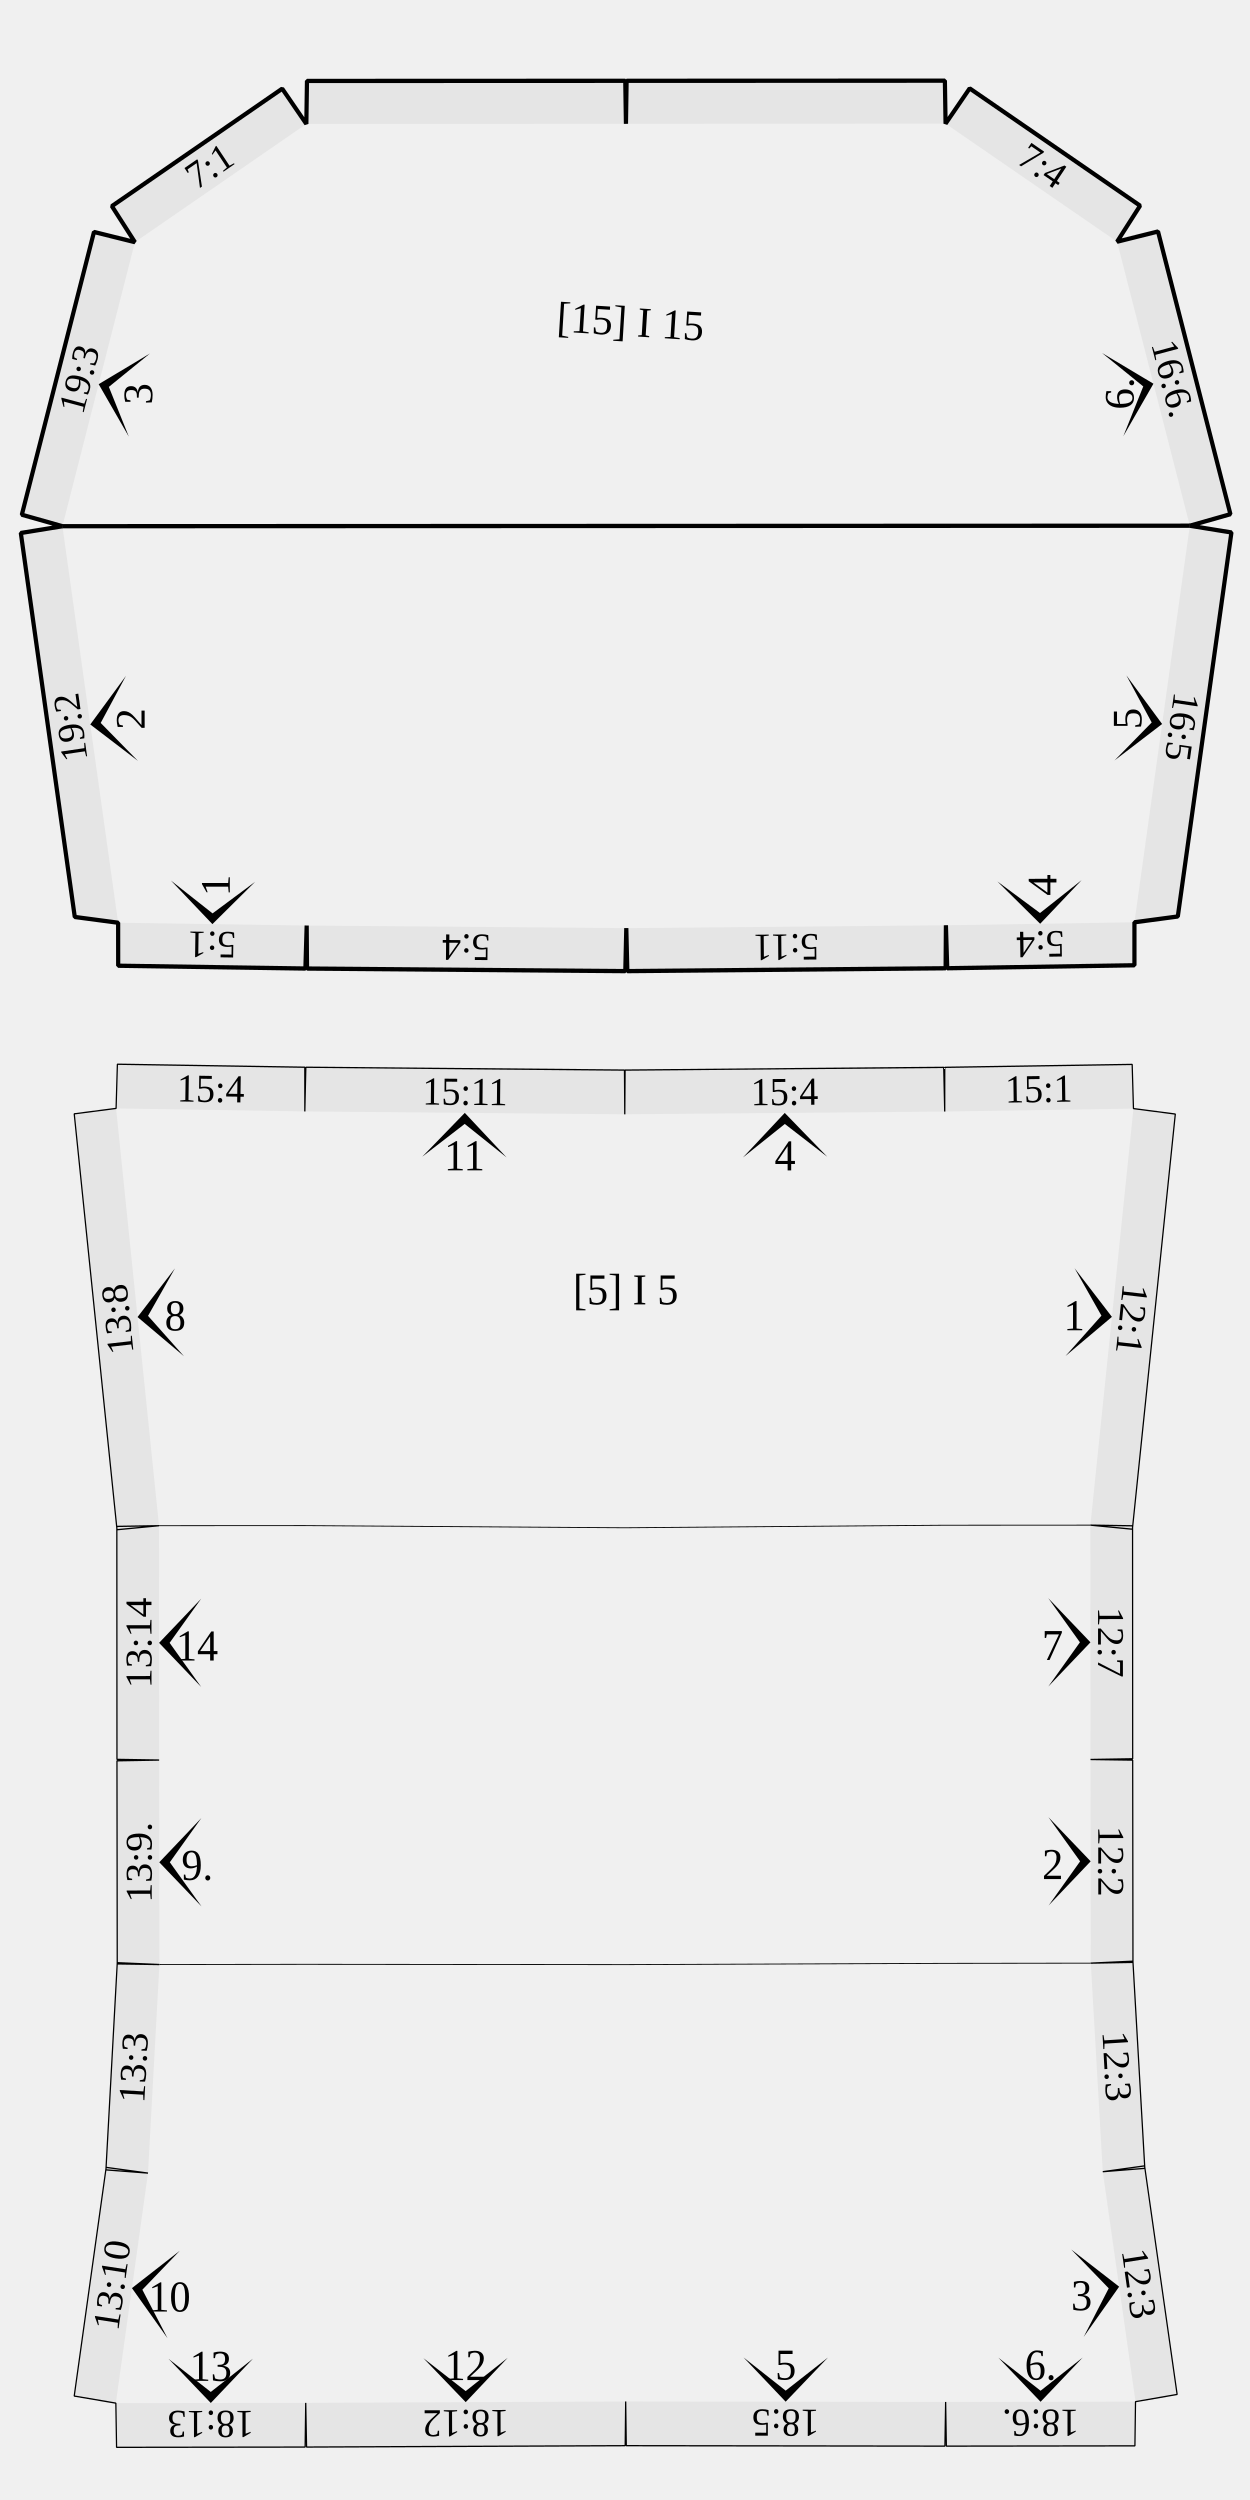
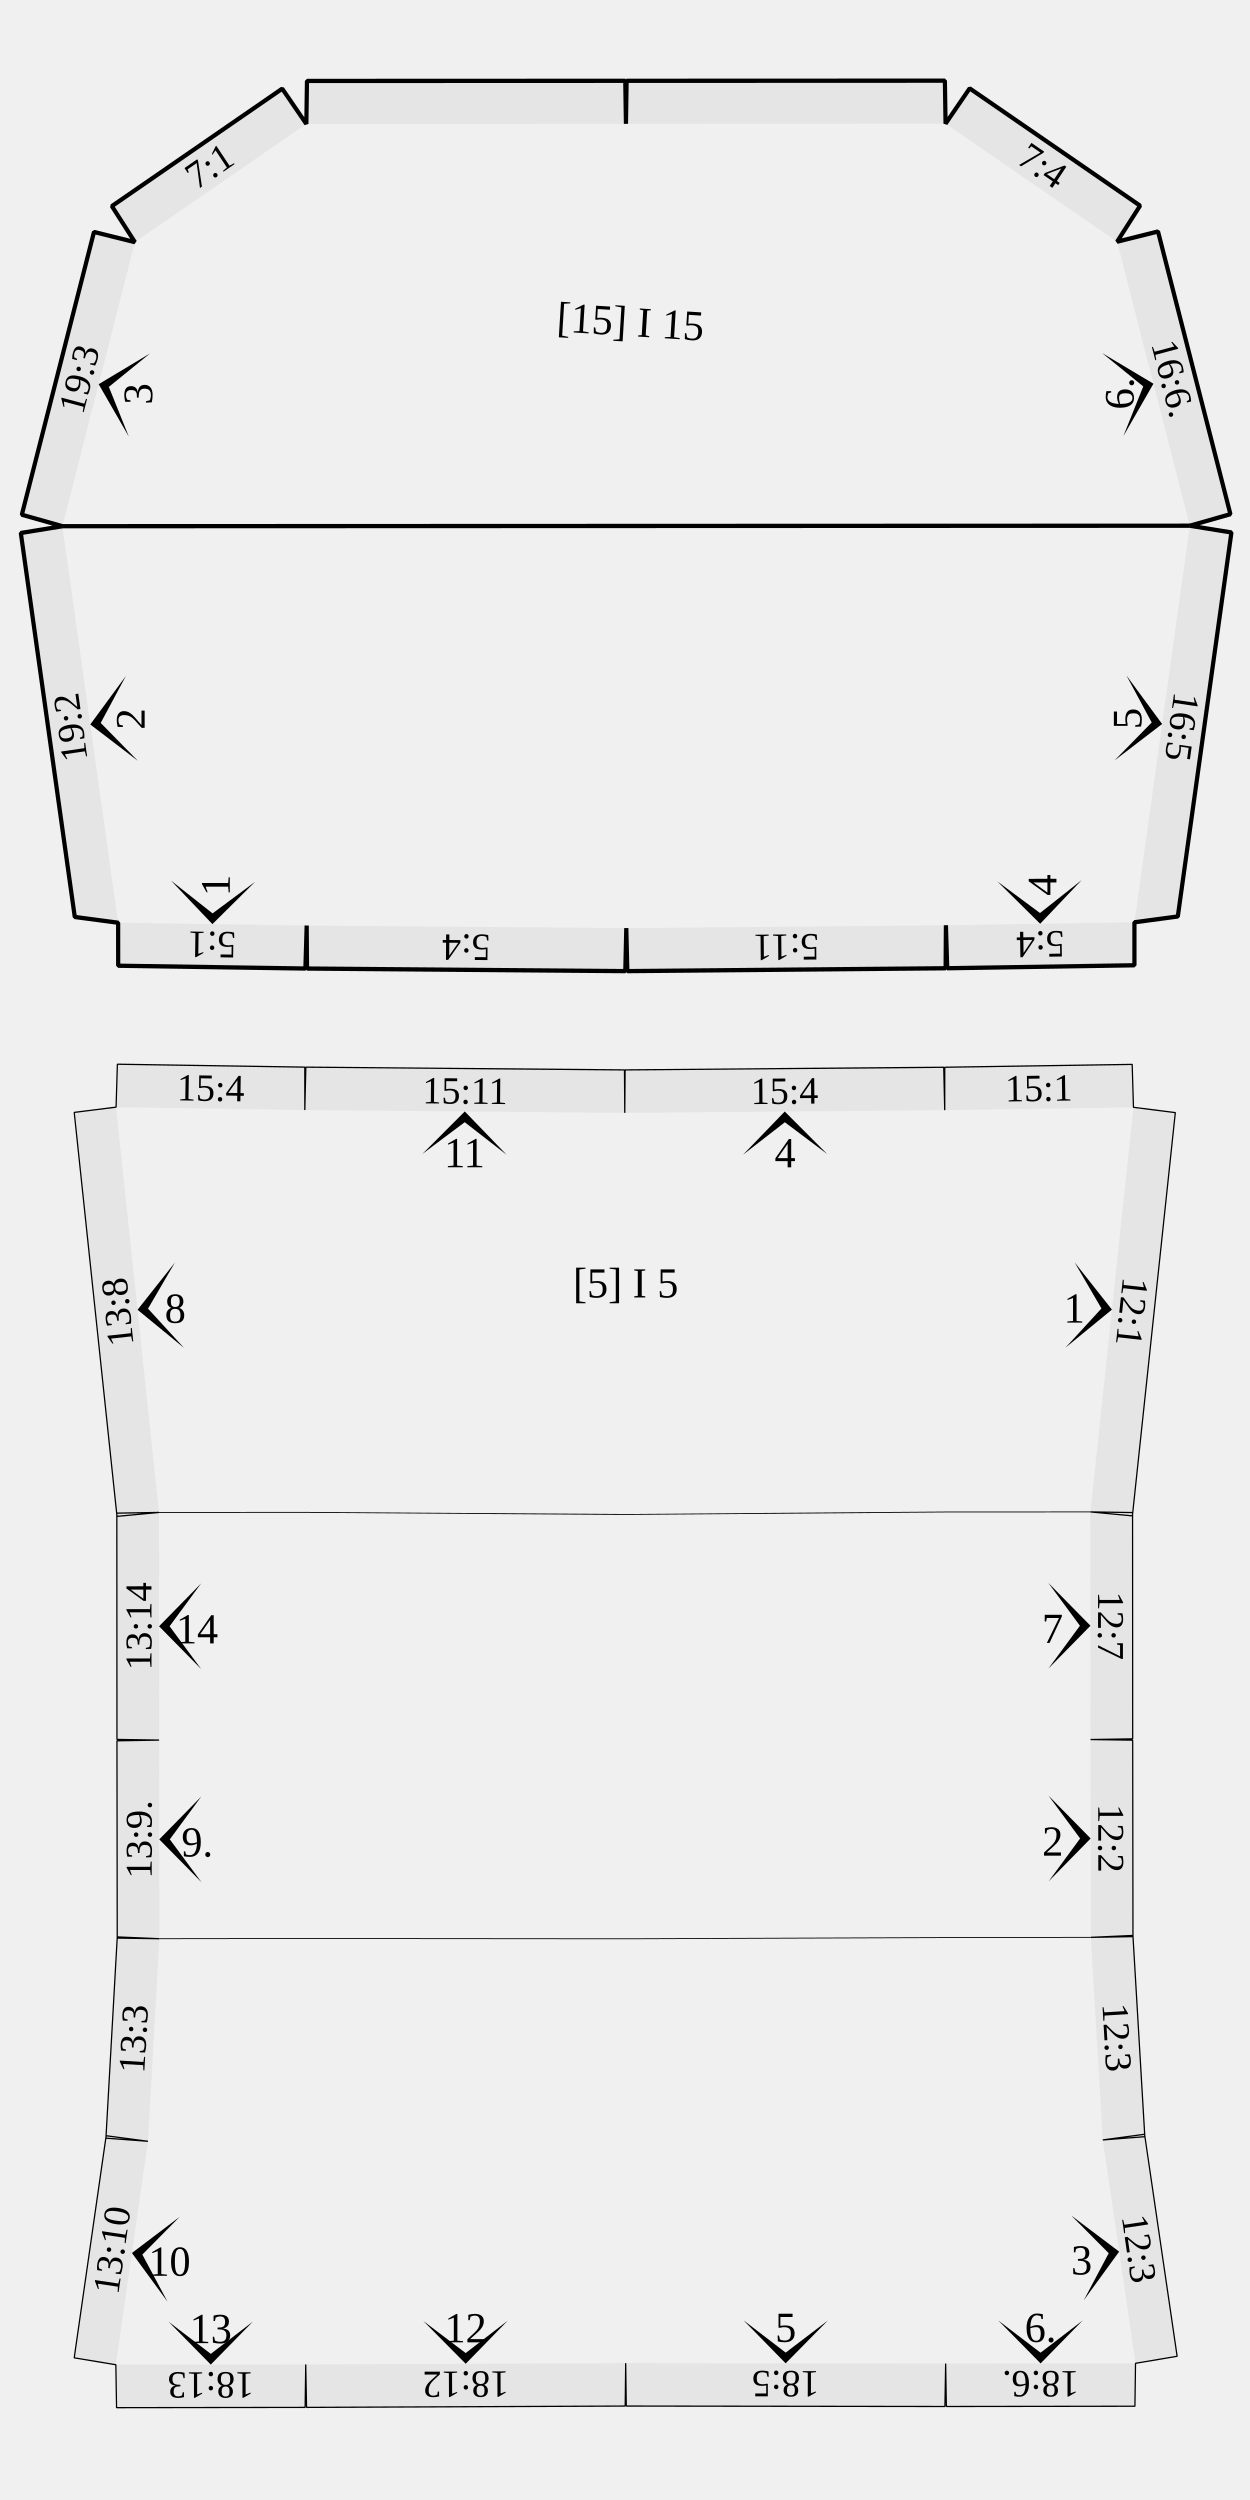
<svg xmlns="http://www.w3.org/2000/svg" version="1.1" width="300.00mm" height="600.00mm" viewBox="0 0 300.00 600.00" id="svg1196">
  <defs id="defs1200" />
  <style type="text/css" id="style824">
    path {
        fill: none;
        stroke-linecap: butt;
        stroke-linejoin: bevel;
        stroke-dasharray: none;
    }
    path.outer {
        stroke: #000000;
        stroke-dasharray: none;
        stroke-dashoffset: 0;
        stroke-width: 0.3;
        stroke-opacity: 1.0;
    }
    path.convex {
        stroke: #000000;
        stroke-dasharray: 0.50,1.00;
        stroke-dashoffset:0;
        stroke-width:0.2;
        stroke-opacity: 1.0
    }
    path.concave {
        stroke: #000000;
        stroke-dasharray: 1.00,0.50,0.20,0.50;
        stroke-dashoffset: 0;
        stroke-width: 0.2;
        stroke-opacity: 1.0
    }
    path.freestyle {
        stroke: #000000;
        stroke-dasharray: none;
        stroke-dashoffset: 0;
        stroke-width: 0.2;
        stroke-opacity: 1.0
    }
    path.outer_background {
        stroke: #ffffff;
        stroke-opacity: 1.0;
        stroke-width: 0.5
    }
    path.inner_background {
        stroke: #ffffff;
        stroke-opacity: 1.0;
        stroke-width: 0.2
    }
    path.sticker {
        fill: #e5e5e5;
        stroke: none;
        fill-opacity: 1.0;
    }
    path.arrow {
        fill: #000000;
    }
    text {
        font-style: normal;
        fill: #000000;
        fill-opacity: 1.0;
        stroke: none;
    }
    text, tspan {
        text-anchor:middle;
    }
    </style>
-   <g id="g2263" transform="matrix(1.012092,0,0,1.060851,-0.2099646,-29.01297)">
+   <g id="g2263" transform="matrix(1.012108,0,0,1.030431,-0.2123633,-20.85935)">
    <text style="font-style:normal;font-size:10px;text-anchor:middle;fill:#000000;fill-opacity:1;stroke:none" id="text914" x="148.576" y="322.443">
      <tspan id="tspan912" style="text-anchor:middle">[5] I 5</tspan>
    </text>
    <path class="sticker" d="m 268.989,278.151 9.925,1.234 -10.18,93.923 -9.959,-0.921 z m -10.184,147.253 10,0.143 0.065,45.759 -10,0.171 z m 2.905,93.258 9.914,-1.321 7.721,51.711 -9.867,1.632 z m -113.349,-239.221 0.075,-10.001 75.557,-0.62 0.239,9.998 z m 76.089,291.305 -0.171,10 -75.558,-0.103 -0.143,-10 z m -0.217,-291.927 0.008,-10.001 44.442,-0.663 0.306,9.997 z m 45.245,291.865 -0.143,10 -44.713,0.062 -0.171,-10 z m -10.607,-99.206 9.991,-0.444 2.821,46.871 -9.973,0.758 z m -0.096,-99.091 10,0.151 0.03,52.704 -10,0.163 z m -220.862,0.125 -9.959,0.916 -10.146,-94.091 9.926,-1.228 z m 0.096,99.278 -10,-0.143 -0.066,-45.946 10,-0.171 z m -10.33,99.228 -9.872,-1.605 7.578,-51.732 9.917,1.294 z m 44.81,-292.226 0.243,-9.998 75.557,0.646 0.071,10.001 z m 76.088,291.851 -0.116,10.001 -75.557,0.312 -0.198,-9.999 z M 27.734,278.108 l 0.31,-9.996 44.442,0.679 0.004,10.001 z m 44.973,292.847 -0.143,10 -44.713,0.062 -0.171,-10 z m -37.404,-51.981 -9.975,-0.729 2.688,-46.871 9.993,0.416 z m 2.64,-93.446 -10,-0.151 -0.03,-52.704 10,-0.163 z" id="path916" style="fill:#e5e5e5;fill-opacity:1;stroke:none;stroke-linecap:butt;stroke-linejoin:bevel;stroke-dasharray:none" />
    <path class="freestyle" d="m 224.216,372.406 -75.872,0.578 m 75.872,-0.578 34.559,-0.02 m -220.862,0.125 34.559,-0.019 m 75.872,0.492 -75.872,-0.492 m 151.839,99.035 -75.871,0.287 m 0,0 -75.872,-0.072 m 186.302,-0.263 -34.559,0.049 m -151.743,0.214 -34.559,0.049 M 148.344,372.983 72.472,372.491 m 0,0 -34.559,0.019 m 220.862,-0.125 -34.559,0.02 m 0,0 -75.872,0.578 m 75.967,98.543 -75.871,0.287 m 75.871,-0.287 34.559,-0.049 m -220.861,0.312 34.559,-0.049 m 75.872,0.072 -75.872,-0.072" id="path918" style="fill:none;stroke:#000000;stroke-width:0.2;stroke-linecap:butt;stroke-linejoin:bevel;stroke-dasharray:none;stroke-dashoffset:0;stroke-opacity:1" />
    <path class="outer" d="m 27.943,425.377 -0.03,-52.704 10,-0.163 -9.959,0.916 -10.146,-94.091 9.926,-1.228 0.31,-9.996 44.442,0.679 0.004,10.001 0.243,-9.998 75.557,0.646 0.071,10.001 0.075,-10.001 75.557,-0.62 0.239,9.998 0.008,-10.001 44.442,-0.663 0.306,9.997 9.925,1.234 -10.18,93.923 -9.959,-0.921 10,0.151 0.03,52.704 -10,0.163 10,0.143 0.065,45.759 -10,0.171 9.991,-0.444 2.821,46.871 -9.973,0.758 9.914,-1.321 7.721,51.711 -9.867,1.632 -0.143,10 -44.713,0.062 -0.171,-10 -0.171,10 -75.558,-0.103 -0.143,-10 -0.116,10.001 -75.557,0.312 -0.198,-9.999 -0.143,10 -44.713,0.062 -0.171,-10 -9.872,-1.605 7.578,-51.732 9.917,1.294 -9.975,-0.729 2.688,-46.871 9.993,0.416 -10,-0.143 -0.066,-45.946 10,-0.171 z" id="path920" style="fill:none;stroke:#000000;stroke-width:0.3;stroke-linecap:butt;stroke-linejoin:bevel;stroke-dasharray:none;stroke-dashoffset:0;stroke-opacity:1" />
    <g id="g928" transform="translate(12.80797)">
      <path transform="matrix(-1.077573,9.941772,-9.941772,-1.077573,251.074,325.2683)" class="arrow" d="M 0,0 1,1 0,0.25 -1,1 Z" id="path922" style="fill:#000000;stroke-linecap:butt;stroke-linejoin:bevel;stroke-dasharray:none" />
      <text transform="translate(242.1264,328.2985)" style="font-style:normal;font-size:10px;text-anchor:middle;fill:#000000;fill-opacity:1;stroke:none" id="text926">
        <tspan id="tspan924" style="text-anchor:middle">1</tspan>
      </text>
    </g>
    <text transform="rotate(96.18603)" style="font-style:normal;font-size:9px;text-anchor:middle;fill:#000000;fill-opacity:1;stroke:none" id="text932" x="294.939" y="-299.195">
      <tspan id="tspan930" style="text-anchor:middle">12:1</tspan>
    </text>
    <g id="g940" transform="translate(12.80797)">
      <path transform="matrix(0.014175,9.99999,-9.99999,0.014175,246.0299,448.4405)" class="arrow" d="M 0,0 1,1 0,0.25 -1,1 Z" id="path934" style="fill:#000000;stroke-linecap:butt;stroke-linejoin:bevel;stroke-dasharray:none" />
      <text transform="translate(237.0299,452.4532)" style="font-style:normal;font-size:10px;text-anchor:middle;fill:#000000;fill-opacity:1;stroke:none" id="text938">
        <tspan id="tspan936" style="text-anchor:middle">2</tspan>
      </text>
    </g>
    <text transform="rotate(89.91876)" style="font-style:normal;font-size:9px;text-anchor:middle;fill:#000000;fill-opacity:1;stroke:none" id="text944" x="448.807" y="-260.002">
      <tspan id="tspan942" style="text-anchor:middle">12:2</tspan>
    </text>
    <g id="g952" transform="translate(12.80797)">
      <path transform="matrix(1.476699,9.890367,-9.890367,1.476699,252.7856,544.6724)" class="arrow" d="M 0,0 1,1 0,0.25 -1,1 Z" id="path946" style="fill:#000000;stroke-linecap:butt;stroke-linejoin:bevel;stroke-dasharray:none" />
      <text transform="translate(243.8843,550.0014)" style="font-style:normal;font-size:10px;text-anchor:middle;fill:#000000;fill-opacity:1;stroke:none" id="text950">
        <tspan id="tspan948" style="text-anchor:middle">3</tspan>
      </text>
    </g>
    <text transform="rotate(81.50808)" style="font-style:normal;font-size:9px;text-anchor:middle;fill:#000000;fill-opacity:1;stroke:none" id="text956" x="577.921" y="-184.05">
      <tspan id="tspan954" style="text-anchor:middle">12:3</tspan>
    </text>
    <g id="g964" transform="translate(12.80797)">
      <path transform="matrix(9.999664,-0.082004,0.082004,9.999664,173.4888,279.1293)" class="arrow" d="M 0,0 1,1 0,0.25 -1,1 Z" id="path958" style="fill:#000000;stroke-linecap:butt;stroke-linejoin:bevel;stroke-dasharray:none" />
      <text transform="translate(173.5626,292.129)" style="font-style:normal;font-size:10px;text-anchor:middle;fill:#000000;fill-opacity:1;stroke:none" id="text962">
        <tspan id="tspan960" style="text-anchor:middle">4</tspan>
      </text>
    </g>
    <text transform="rotate(-0.4698308)" style="font-style:normal;font-size:9px;text-anchor:middle;fill:#000000;fill-opacity:1;stroke:none" id="text968" x="183.989" y="278.855">
      <tspan id="tspan966" style="text-anchor:middle">15:4</tspan>
    </text>
    <g id="g976" transform="translate(12.80797)">
      <path transform="matrix(-9.999991,-0.013597,0.013597,-9.999991,173.706,570.6939)" class="arrow" d="M 0,0 1,1 0,0.25 -1,1 Z" id="path970" style="fill:#000000;stroke-linecap:butt;stroke-linejoin:bevel;stroke-dasharray:none" />
      <text transform="translate(173.7182,565.6939)" style="font-style:normal;font-size:10px;text-anchor:middle;fill:#000000;fill-opacity:1;stroke:none" id="text974">
        <tspan id="tspan972" style="text-anchor:middle">5</tspan>
      </text>
    </g>
    <text transform="rotate(-179.9221)" style="font-style:normal;font-size:9px;text-anchor:middle;fill:#000000;fill-opacity:1;stroke:none" id="text980" x="-187.29" y="-572.24">
      <tspan id="tspan978" style="text-anchor:middle">18:5</tspan>
    </text>
    <text transform="rotate(-0.8545407)" style="font-style:normal;font-size:9px;text-anchor:middle;fill:#000000;fill-opacity:1;stroke:none" id="text984" x="242.434" y="280.328">
      <tspan id="tspan982" style="text-anchor:middle">15:1</tspan>
    </text>
    <g id="g992" transform="translate(12.80797)">
      <path transform="matrix(-9.999991,0.013833,-0.013833,-9.999991,234.1555,570.7143)" class="arrow" d="M 0,0 1,1 0,0.25 -1,1 Z" id="path986" style="fill:#000000;stroke-linecap:butt;stroke-linejoin:bevel;stroke-dasharray:none" />
      <text transform="translate(234.1431,565.7144)" style="font-style:normal;font-size:10px;text-anchor:middle;fill:#000000;fill-opacity:1;stroke:none" id="text990">
        <tspan id="tspan988" style="text-anchor:middle">6.</tspan>
      </text>
    </g>
    <text transform="rotate(179.9208)" style="font-style:normal;font-size:9px;text-anchor:middle;fill:#000000;fill-opacity:1;stroke:none" id="text996" x="-246.174" y="-572.855">
      <tspan id="tspan994" style="text-anchor:middle">18:6.</tspan>
    </text>
    <text transform="rotate(86.55611)" style="font-style:normal;font-size:9px;text-anchor:middle;fill:#000000;fill-opacity:1;stroke:none" id="text1000" x="509.811" y="-231.881">
      <tspan id="tspan998" style="text-anchor:middle">12:3</tspan>
    </text>
    <g id="g1008" transform="translate(12.80797)">
      <path transform="matrix(0.005689,9.999998,-9.999998,0.005689,245.9821,398.8948)" class="arrow" d="M 0,0 1,1 0,0.25 -1,1 Z" id="path1002" style="fill:#000000;stroke-linecap:butt;stroke-linejoin:bevel;stroke-dasharray:none" />
      <text transform="translate(236.9821,402.8999)" style="font-style:normal;font-size:10px;text-anchor:middle;fill:#000000;fill-opacity:1;stroke:none" id="text1006">
        <tspan id="tspan1004" style="text-anchor:middle">7</tspan>
      </text>
    </g>
    <text transform="rotate(89.9674)" style="font-style:normal;font-size:9px;text-anchor:middle;fill:#000000;fill-opacity:1;stroke:none" id="text1012" x="399.042" y="-260.363">
      <tspan id="tspan1010" style="text-anchor:middle">12:7</tspan>
    </text>
    <g id="g1020" transform="translate(12.80797)">
      <path transform="matrix(-1.072105,-9.942364,9.942364,-1.072105,20.01539,325.3092)" class="arrow" d="M 0,0 1,1 0,0.25 -1,1 Z" id="path1014" style="fill:#000000;stroke-linecap:butt;stroke-linejoin:bevel;stroke-dasharray:none" />
      <text transform="translate(28.96352,328.3444)" style="font-style:normal;font-size:10px;text-anchor:middle;fill:#000000;fill-opacity:1;stroke:none" id="text1018">
        <tspan id="tspan1016" style="text-anchor:middle">8</tspan>
      </text>
    </g>
    <text transform="rotate(-96.15457)" style="font-style:normal;font-size:9px;text-anchor:middle;fill:#000000;fill-opacity:1;stroke:none" id="text1024" x="-326.953" y="-4.043">
      <tspan id="tspan1022" style="text-anchor:middle">13:8</tspan>
    </text>
    <g id="g1032" transform="translate(12.80797)">
      <path transform="matrix(-0.014317,-9.99999,9.99999,-0.014317,25.16815,448.6589)" class="arrow" d="M 0,0 1,1 0,0.25 -1,1 Z" id="path1026" style="fill:#000000;stroke-linecap:butt;stroke-linejoin:bevel;stroke-dasharray:none" />
      <text transform="translate(34.16814,452.646)" style="font-style:normal;font-size:10px;text-anchor:middle;fill:#000000;fill-opacity:1;stroke:none" id="text1030">
        <tspan id="tspan1028" style="text-anchor:middle">9.</tspan>
      </text>
    </g>
    <text transform="rotate(-90.08205)" style="font-style:normal;font-size:9px;text-anchor:middle;fill:#000000;fill-opacity:1;stroke:none" id="text1036" x="-448.713" y="35.534">
      <tspan id="tspan1034" style="text-anchor:middle">13:9.</tspan>
    </text>
    <g id="g1044" transform="translate(12.80797)">
      <path transform="matrix(1.449361,-9.89441,9.89441,1.449361,18.68334,544.9958)" class="arrow" d="M 0,0 1,1 0,0.25 -1,1 Z" id="path1038" style="fill:#000000;stroke-linecap:butt;stroke-linejoin:bevel;stroke-dasharray:none" />
      <text transform="translate(27.58831,550.3003)" style="font-style:normal;font-size:10px;text-anchor:middle;fill:#000000;fill-opacity:1;stroke:none" id="text1042">
        <tspan id="tspan1040" style="text-anchor:middle">10</tspan>
      </text>
    </g>
    <text transform="rotate(-81.66643)" style="font-style:normal;font-size:9px;text-anchor:middle;fill:#000000;fill-opacity:1;stroke:none" id="text1048" x="-534.677" y="108.348">
      <tspan id="tspan1046" style="text-anchor:middle">13:10</tspan>
    </text>
    <g id="g1056" transform="translate(12.80797)">
      <path transform="matrix(9.999634,0.085559,-0.085559,9.999634,97.61741,279.1158)" class="arrow" d="M 0,0 1,1 0,0.25 -1,1 Z" id="path1050" style="fill:#000000;stroke-linecap:butt;stroke-linejoin:bevel;stroke-dasharray:none" />
      <text transform="translate(97.54041,292.1155)" style="font-style:normal;font-size:10px;text-anchor:middle;fill:#000000;fill-opacity:1;stroke:none" id="text1054">
        <tspan id="tspan1052" style="text-anchor:middle">11</tspan>
      </text>
    </g>
    <text transform="rotate(0.4902289)" style="font-style:normal;font-size:9px;text-anchor:middle;fill:#000000;fill-opacity:1;stroke:none" id="text1060" x="112.822" y="276.356">
      <tspan id="tspan1058" style="text-anchor:middle">15:11</tspan>
    </text>
    <g id="g1068" transform="translate(12.80797)">
      <path transform="matrix(-9.999915,0.041233,-0.041233,-9.999915,97.83457,570.7988)" class="arrow" d="M 0,0 1,1 0,0.25 -1,1 Z" id="path1062" style="fill:#000000;stroke-linecap:butt;stroke-linejoin:bevel;stroke-dasharray:none" />
      <text transform="translate(97.79746,565.7988)" style="font-style:normal;font-size:10px;text-anchor:middle;fill:#000000;fill-opacity:1;stroke:none" id="text1066">
        <tspan id="tspan1064" style="text-anchor:middle">12</tspan>
      </text>
    </g>
    <text transform="rotate(179.7638)" style="font-style:normal;font-size:9px;text-anchor:middle;fill:#000000;fill-opacity:1;stroke:none" id="text1072" x="-108.288" y="-573.05">
      <tspan id="tspan1070" style="text-anchor:middle">18:12</tspan>
    </text>
    <text transform="rotate(0.8749409)" style="font-style:normal;font-size:9px;text-anchor:middle;fill:#000000;fill-opacity:1;stroke:none" id="text1076" x="54.365" y="275.851">
      <tspan id="tspan1074" style="text-anchor:middle">15:4</tspan>
    </text>
    <g id="g1084" transform="translate(12.80797)">
      <path transform="matrix(-9.999991,0.013799,-0.013799,-9.999991,37.38533,570.9862)" class="arrow" d="M 0,0 1,1 0,0.25 -1,1 Z" id="path1078" style="fill:#000000;stroke-linecap:butt;stroke-linejoin:bevel;stroke-dasharray:none" />
      <text transform="translate(37.37291,565.9863)" style="font-style:normal;font-size:10px;text-anchor:middle;fill:#000000;fill-opacity:1;stroke:none" id="text1082">
        <tspan id="tspan1080" style="text-anchor:middle">13</tspan>
      </text>
    </g>
    <text transform="rotate(179.9209)" style="font-style:normal;font-size:9px;text-anchor:middle;fill:#000000;fill-opacity:1;stroke:none" id="text1088" x="-49.405" y="-572.855">
      <tspan id="tspan1086" style="text-anchor:middle">18:13</tspan>
    </text>
    <text transform="rotate(-86.7175)" style="font-style:normal;font-size:9px;text-anchor:middle;fill:#000000;fill-opacity:1;stroke:none" id="text1092" x="-492.47" y="63.161">
      <tspan id="tspan1090" style="text-anchor:middle">13:3</tspan>
    </text>
    <g id="g1100" transform="translate(12.80797)">
      <path transform="matrix(-0.005622,-9.999998,9.999998,-0.005622,25.12013,399.0197)" class="arrow" d="M 0,0 1,1 0,0.25 -1,1 Z" id="path1094" style="fill:#000000;stroke-linecap:butt;stroke-linejoin:bevel;stroke-dasharray:none" />
      <text transform="translate(34.12013,403.0147)" style="font-style:normal;font-size:10px;text-anchor:middle;fill:#000000;fill-opacity:1;stroke:none" id="text1098">
        <tspan id="tspan1096" style="text-anchor:middle">14</tspan>
      </text>
    </g>
    <text transform="rotate(-90.0322)" style="font-style:normal;font-size:9px;text-anchor:middle;fill:#000000;fill-opacity:1;stroke:none" id="text1104" x="-399.041" y="35.904">
      <tspan id="tspan1102" style="text-anchor:middle">13:14</tspan>
    </text>
  </g>
  <g id="g1484" transform="matrix(1.010927,0.0132284,-0.01296148,1.031745,1.714931,-15.119)">
    <text style="font-style:normal;font-size:10px;text-anchor:middle;fill:#000000;fill-opacity:1;stroke:none;stroke-width:1" id="text828" x="153.267" y="83.396" transform="rotate(2.84836)">
      <tspan style="text-anchor:middle;stroke-width:1" id="tspan826">[15] I 15</tspan>
    </text>
    <path style="fill:#e5e5e5;fill-opacity:1;stroke:none;stroke-width:1;stroke-linecap:butt;stroke-linejoin:bevel;stroke-dasharray:none" class="sticker" d="m 31.238,70.579 -5.575,-8.303 40.078,-27.834 5.833,8.124 z m 118.68,158.051 -0.108,10.001 -75.559,0.368 -0.206,-9.999 z M 71.574,42.565 l 0.025,-10.001 75.551,-1.001 0.29,9.997 z m 2.47,186.435 -0.176,10 -44.447,-0.082 -0.139,-10 z m -44.762,-0.083 -10.311,-1.208 -13.951,-89.14 9.855,-1.701 z M 14.877,136.868 5.206,134.319 21.492,68.335 l 9.746,2.244 z m 208.428,-96.313 5.616,-8.276 40.802,26.763 -5.353,8.448 z m 2.47,186.435 0.059,10.001 -75.543,1.634 -0.373,-9.994 z m -78.336,-185.429 0.025,-10.001 75.551,-1.001 0.29,9.997 z M 270.519,225.721 l 0.127,10 -44.43,1.26 -0.44,-9.992 z m 11.962,-92.399 9.897,1.44 -11.584,89.478 -10.275,1.481 z m -18.112,-65.832 9.683,-2.501 18.029,65.529 -9.6,2.804 z" id="path830" />
    <path style="fill:none;stroke:#000000;stroke-width:1;stroke-linecap:butt;stroke-linejoin:bevel;stroke-dasharray:none;stroke-dashoffset:0;stroke-opacity:1" class="freestyle" d="m 148.679,135.095 75.865,-1.006 m 0,0 -75.865,1.006 m 0,0 -75.865,1.005 m 0,0 75.865,-1.005 m -75.865,1.005 -57.937,0.768 m 0,0 57.937,-0.768 m 151.731,-2.011 57.937,-0.768 m 0,0 -57.937,0.768" id="path832" />
    <path style="fill:none;stroke:#000000;stroke-width:1;stroke-linecap:butt;stroke-linejoin:bevel;stroke-dasharray:none;stroke-dashoffset:0;stroke-opacity:1" class="outer" d="m 25.663,62.276 40.078,-27.834 5.833,8.124 0.025,-10.001 75.551,-1.001 0.29,9.997 0.025,-10.001 75.551,-1.001 0.29,9.997 5.616,-8.276 40.802,26.763 -5.353,8.448 9.683,-2.501 18.029,65.529 -9.6,2.804 9.897,1.44 -11.584,89.478 -10.275,1.481 0.127,10 -44.43,1.26 -0.44,-9.992 0.059,10.001 -75.543,1.634 -0.373,-9.994 -0.108,10.001 -75.56,0.368 -0.206,-9.999 -0.176,10 -44.447,-0.082 -0.139,-10 -10.311,-1.208 -13.951,-89.14 9.855,-1.701 -9.671,-2.549 16.286,-65.984 9.746,2.244 z" id="path834" />
    <text transform="rotate(-34.78014)" style="font-style:normal;font-size:9px;text-anchor:middle;fill:#000000;fill-opacity:1;stroke:none;stroke-width:1" id="text838" x="9.952" y="73.989">
      <tspan style="text-anchor:middle;stroke-width:1" id="tspan836">7:1</tspan>
    </text>
    <text transform="rotate(179.7208)" style="font-style:normal;font-size:9px;text-anchor:middle;fill:#000000;fill-opacity:1;stroke:none;stroke-width:1" id="text842" x="-110.866" y="-231.158">
      <tspan style="text-anchor:middle;stroke-width:1" id="tspan840">5:4</tspan>
    </text>
    <g transform="rotate(-90.75919,-20.90538,267.9787)" id="g850">
      <path transform="matrix(0.150931,-9.99886,9.99886,0.150931,17.14957,341.0587)" class="arrow" d="M 0,0 1,1 0,0.25 -1,1 Z" id="path844" style="fill:#000000;stroke-linecap:butt;stroke-linejoin:bevel;stroke-dasharray:none" />
      <text transform="translate(26.14855,345.1946)" style="font-style:normal;font-size:10px;text-anchor:middle;fill:#000000;fill-opacity:1;stroke:none" id="text848">
        <tspan id="tspan846" style="text-anchor:middle">1</tspan>
      </text>
    </g>
    <text transform="rotate(-179.8944)" style="font-style:normal;font-size:9px;text-anchor:middle;fill:#000000;fill-opacity:1;stroke:none;stroke-width:1" id="text854" x="-52.086" y="-230.663">
      <tspan style="text-anchor:middle;stroke-width:1" id="tspan852">5:1</tspan>
    </text>
    <g transform="rotate(-90.75919,-20.90538,267.9787)" id="g862">
      <path transform="matrix(9.899355,-1.415196,1.415196,9.899355,63.60356,312.0877)" class="arrow" d="M 0,0 1,1 0,0.25 -1,1 Z" id="path856" style="fill:#000000;stroke-linecap:butt;stroke-linejoin:bevel;stroke-dasharray:none" />
      <text transform="translate(64.87723,324.9971)" style="font-style:normal;font-size:10px;text-anchor:middle;fill:#000000;fill-opacity:1;stroke:none" id="text860">
        <tspan id="tspan858" style="text-anchor:middle">2</tspan>
      </text>
    </g>
    <text transform="rotate(-98.89501)" style="font-style:normal;font-size:9px;text-anchor:middle;fill:#000000;fill-opacity:1;stroke:none;stroke-width:1" id="text866" x="-184.108" y="-8.265">
      <tspan style="text-anchor:middle;stroke-width:1" id="tspan864">19:2</tspan>
    </text>
    <g transform="rotate(-90.75919,-20.90538,267.9787)" id="g874">
      <path transform="matrix(9.676048,2.524698,-2.524698,9.676048,142.7529,314.1141)" class="arrow" d="M 0,0 1,1 0,0.25 -1,1 Z" id="path868" style="fill:#000000;stroke-linecap:butt;stroke-linejoin:bevel;stroke-dasharray:none" />
      <text transform="translate(140.4807,326.8225)" style="font-style:normal;font-size:10px;text-anchor:middle;fill:#000000;fill-opacity:1;stroke:none" id="text872">
        <tspan id="tspan870" style="text-anchor:middle">3</tspan>
      </text>
    </g>
    <text transform="rotate(-76.13547)" style="font-style:normal;font-size:9px;text-anchor:middle;fill:#000000;fill-opacity:1;stroke:none;stroke-width:1" id="text878" x="-95.177" y="45.441">
      <tspan style="text-anchor:middle;stroke-width:1" id="tspan876">19:3</tspan>
    </text>
    <text transform="rotate(33.26176)" style="font-style:normal;font-size:9px;text-anchor:middle;fill:#000000;fill-opacity:1;stroke:none;stroke-width:1" id="text882" x="233.519" y="-90.364">
      <tspan style="text-anchor:middle;stroke-width:1" id="tspan880">7:4</tspan>
    </text>
    <text transform="rotate(178.7608)" style="font-style:normal;font-size:9px;text-anchor:middle;fill:#000000;fill-opacity:1;stroke:none;stroke-width:1" id="text886" x="-182.876" y="-233.619">
      <tspan style="text-anchor:middle;stroke-width:1" id="tspan884">5:11</tspan>
    </text>
    <g transform="rotate(-90.75919,-20.90538,267.9787)" id="g894">
      <path transform="matrix(-0.150936,-9.99886,9.99886,-0.150936,17.14957,537.5592)" class="arrow" d="M 0,0 1,1 0,0.25 -1,1 Z" id="path888" style="fill:#000000;stroke-linecap:butt;stroke-linejoin:bevel;stroke-dasharray:none" />
      <text transform="translate(26.14855,541.4233)" style="font-style:normal;font-size:10px;text-anchor:middle;fill:#000000;fill-opacity:1;stroke:none" id="text892">
        <tspan id="tspan890" style="text-anchor:middle">4</tspan>
      </text>
    </g>
    <text transform="rotate(178.3759)" style="font-style:normal;font-size:9px;text-anchor:middle;fill:#000000;fill-opacity:1;stroke:none;stroke-width:1" id="text898" x="-241.632" y="-235.097">
      <tspan style="text-anchor:middle;stroke-width:1" id="tspan896">5:4</tspan>
    </text>
    <g transform="rotate(-90.75919,-20.90538,267.9787)" id="g906">
      <path transform="matrix(-9.899355,-1.415199,1.415199,-9.899355,63.60356,566.5302)" class="arrow" d="M 0,0 1,1 0,0.25 -1,1 Z" id="path900" style="fill:#000000;stroke-linecap:butt;stroke-linejoin:bevel;stroke-dasharray:none" />
      <text transform="translate(64.87723,561.6208)" style="font-style:normal;font-size:10px;text-anchor:middle;fill:#000000;fill-opacity:1;stroke:none" id="text904">
        <tspan id="tspan902" style="text-anchor:middle">5</tspan>
      </text>
    </g>
    <text transform="rotate(97.37662)" style="font-style:normal;font-size:9px;text-anchor:middle;fill:#000000;fill-opacity:1;stroke:none;stroke-width:1" id="text910" x="142.535" y="-299.061">
      <tspan style="text-anchor:middle;stroke-width:1" id="tspan908">16:5</tspan>
    </text>
    <g transform="rotate(-90.75919,-20.90538,267.9787)" id="g918">
      <path transform="matrix(-9.676048,2.524697,-2.524697,-9.676048,142.7529,564.5038)" class="arrow" d="M 0,0 1,1 0,0.25 -1,1 Z" id="path912" style="fill:#000000;stroke-linecap:butt;stroke-linejoin:bevel;stroke-dasharray:none" />
      <text transform="translate(140.4807,559.7954)" style="font-style:normal;font-size:10px;text-anchor:middle;fill:#000000;fill-opacity:1;stroke:none" id="text916">
        <tspan id="tspan914" style="text-anchor:middle">6.</tspan>
      </text>
    </g>
    <text transform="rotate(74.61709)" style="font-style:normal;font-size:9px;text-anchor:middle;fill:#000000;fill-opacity:1;stroke:none;stroke-width:1" id="text922" x="169.34" y="-238.795">
      <tspan style="text-anchor:middle;stroke-width:1" id="tspan920">16:6.</tspan>
    </text>
  </g>
</svg>
